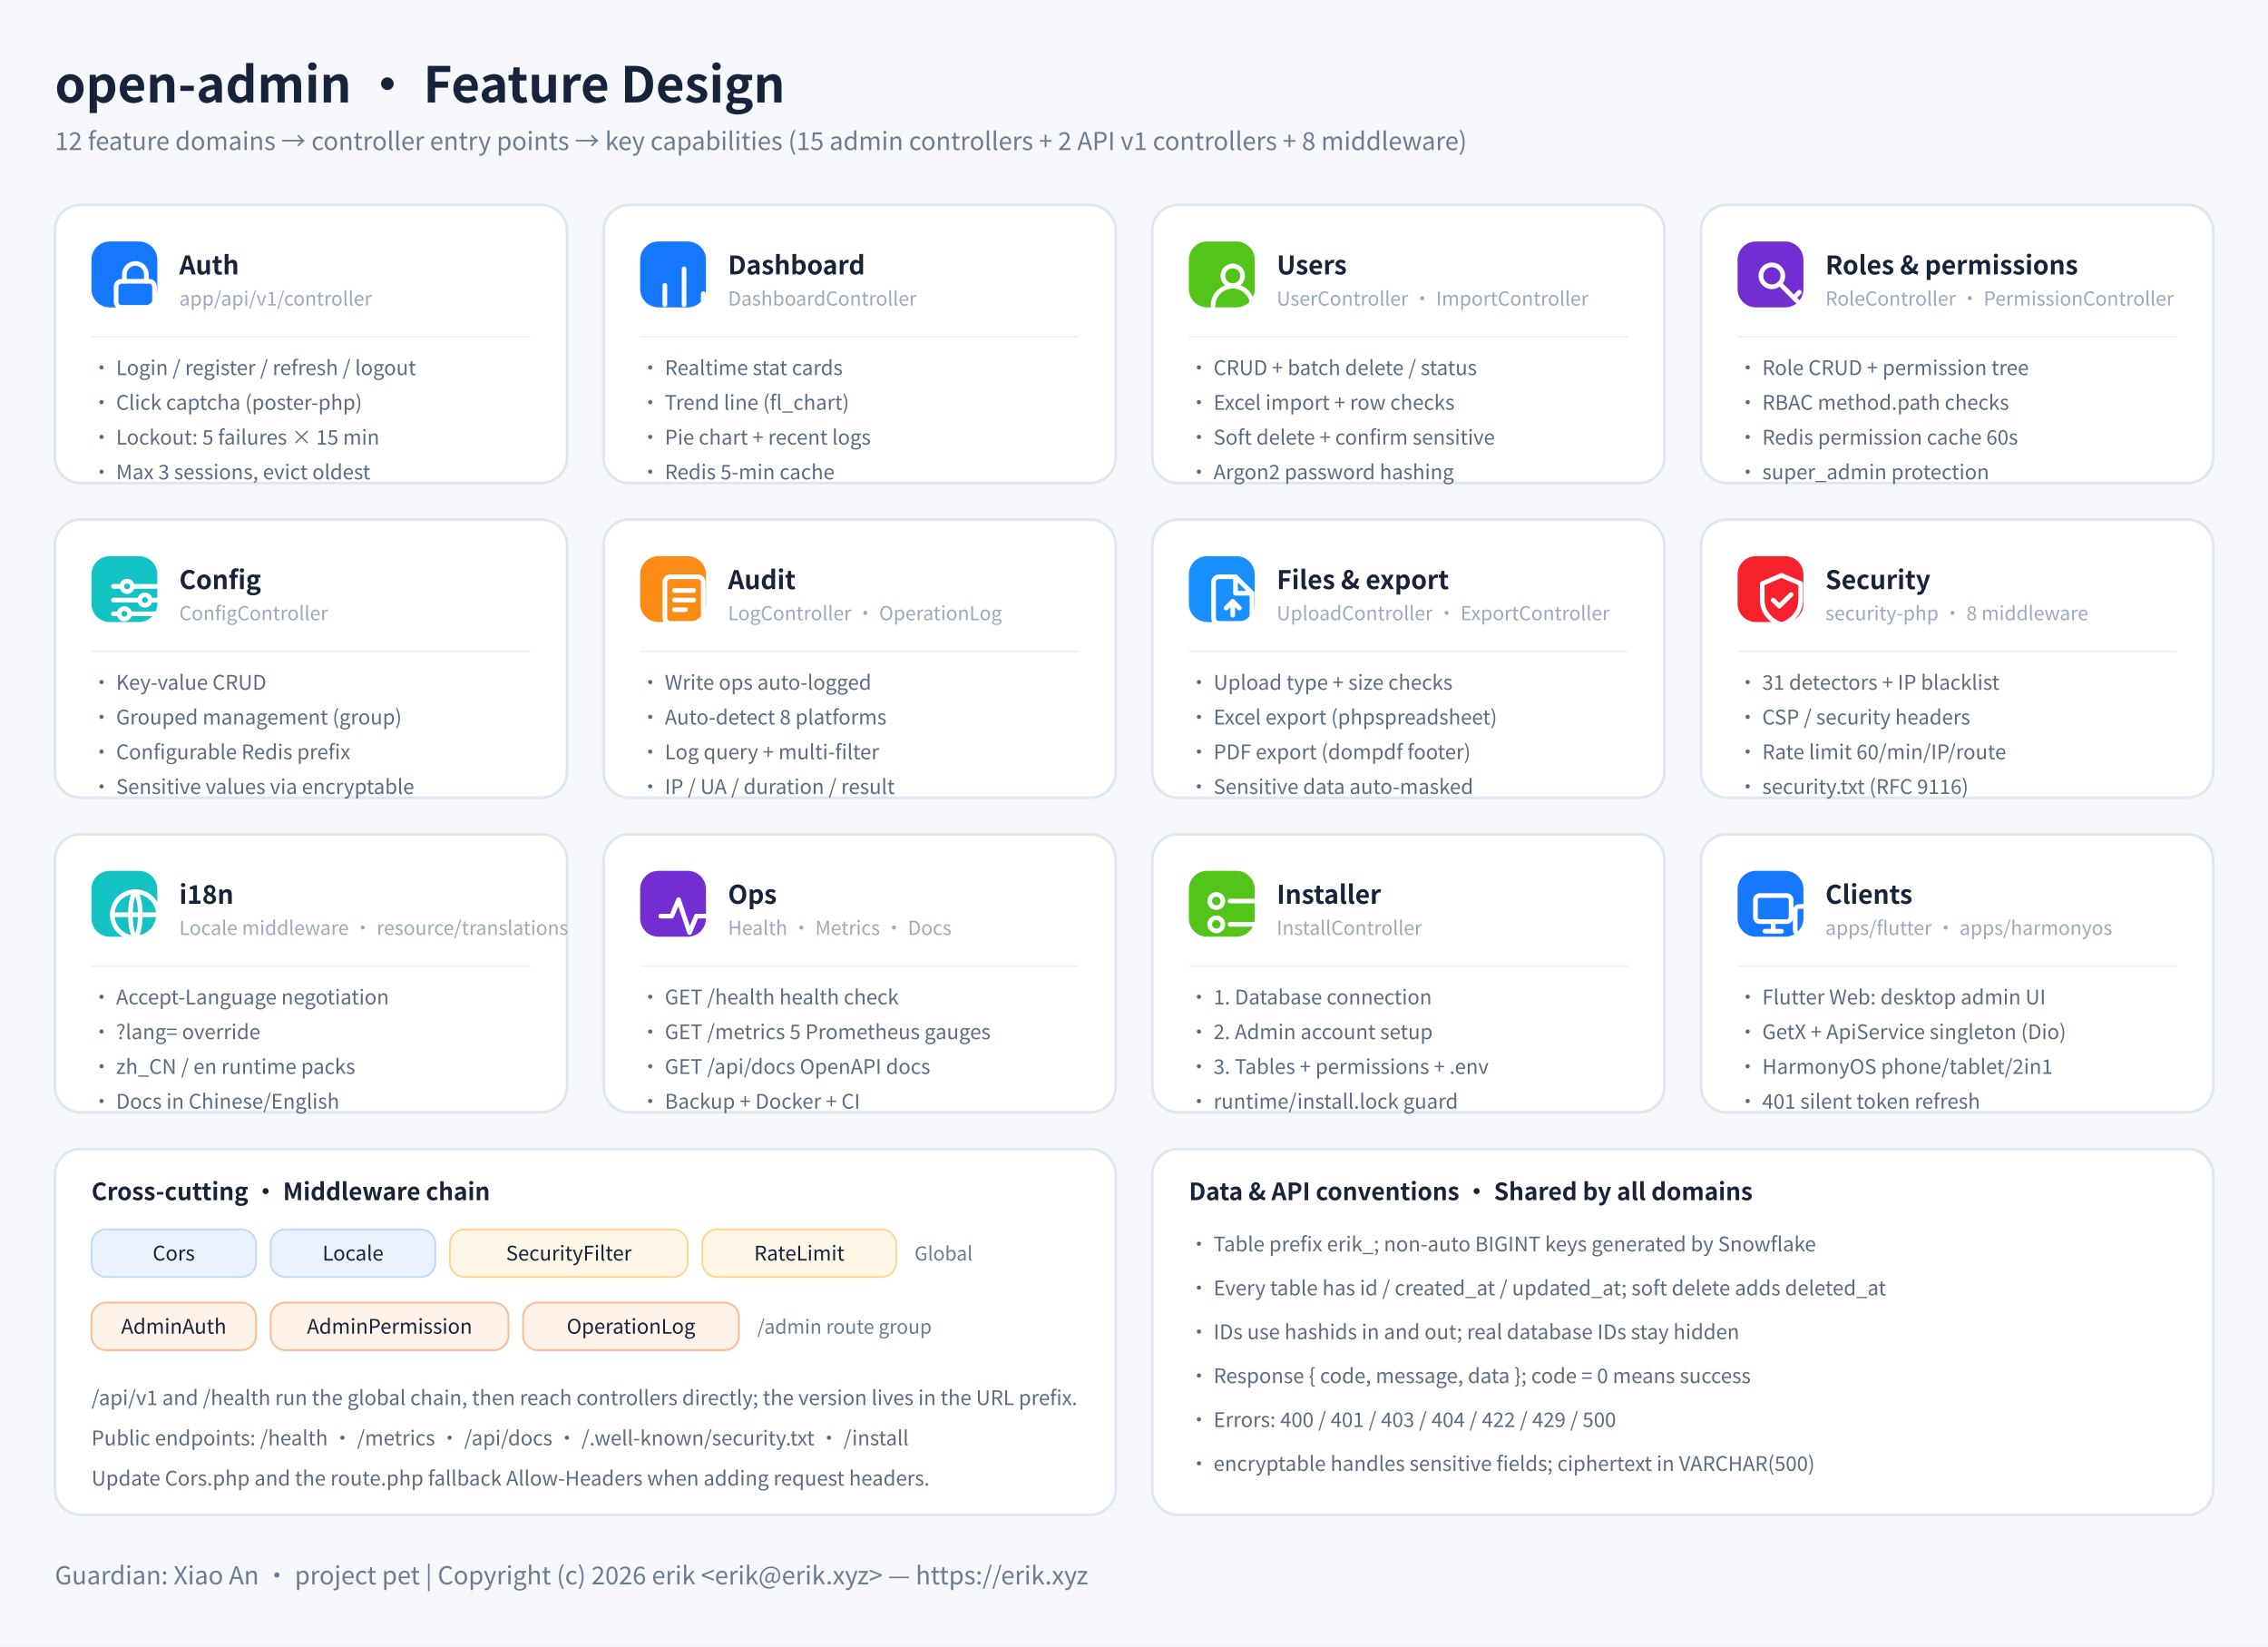
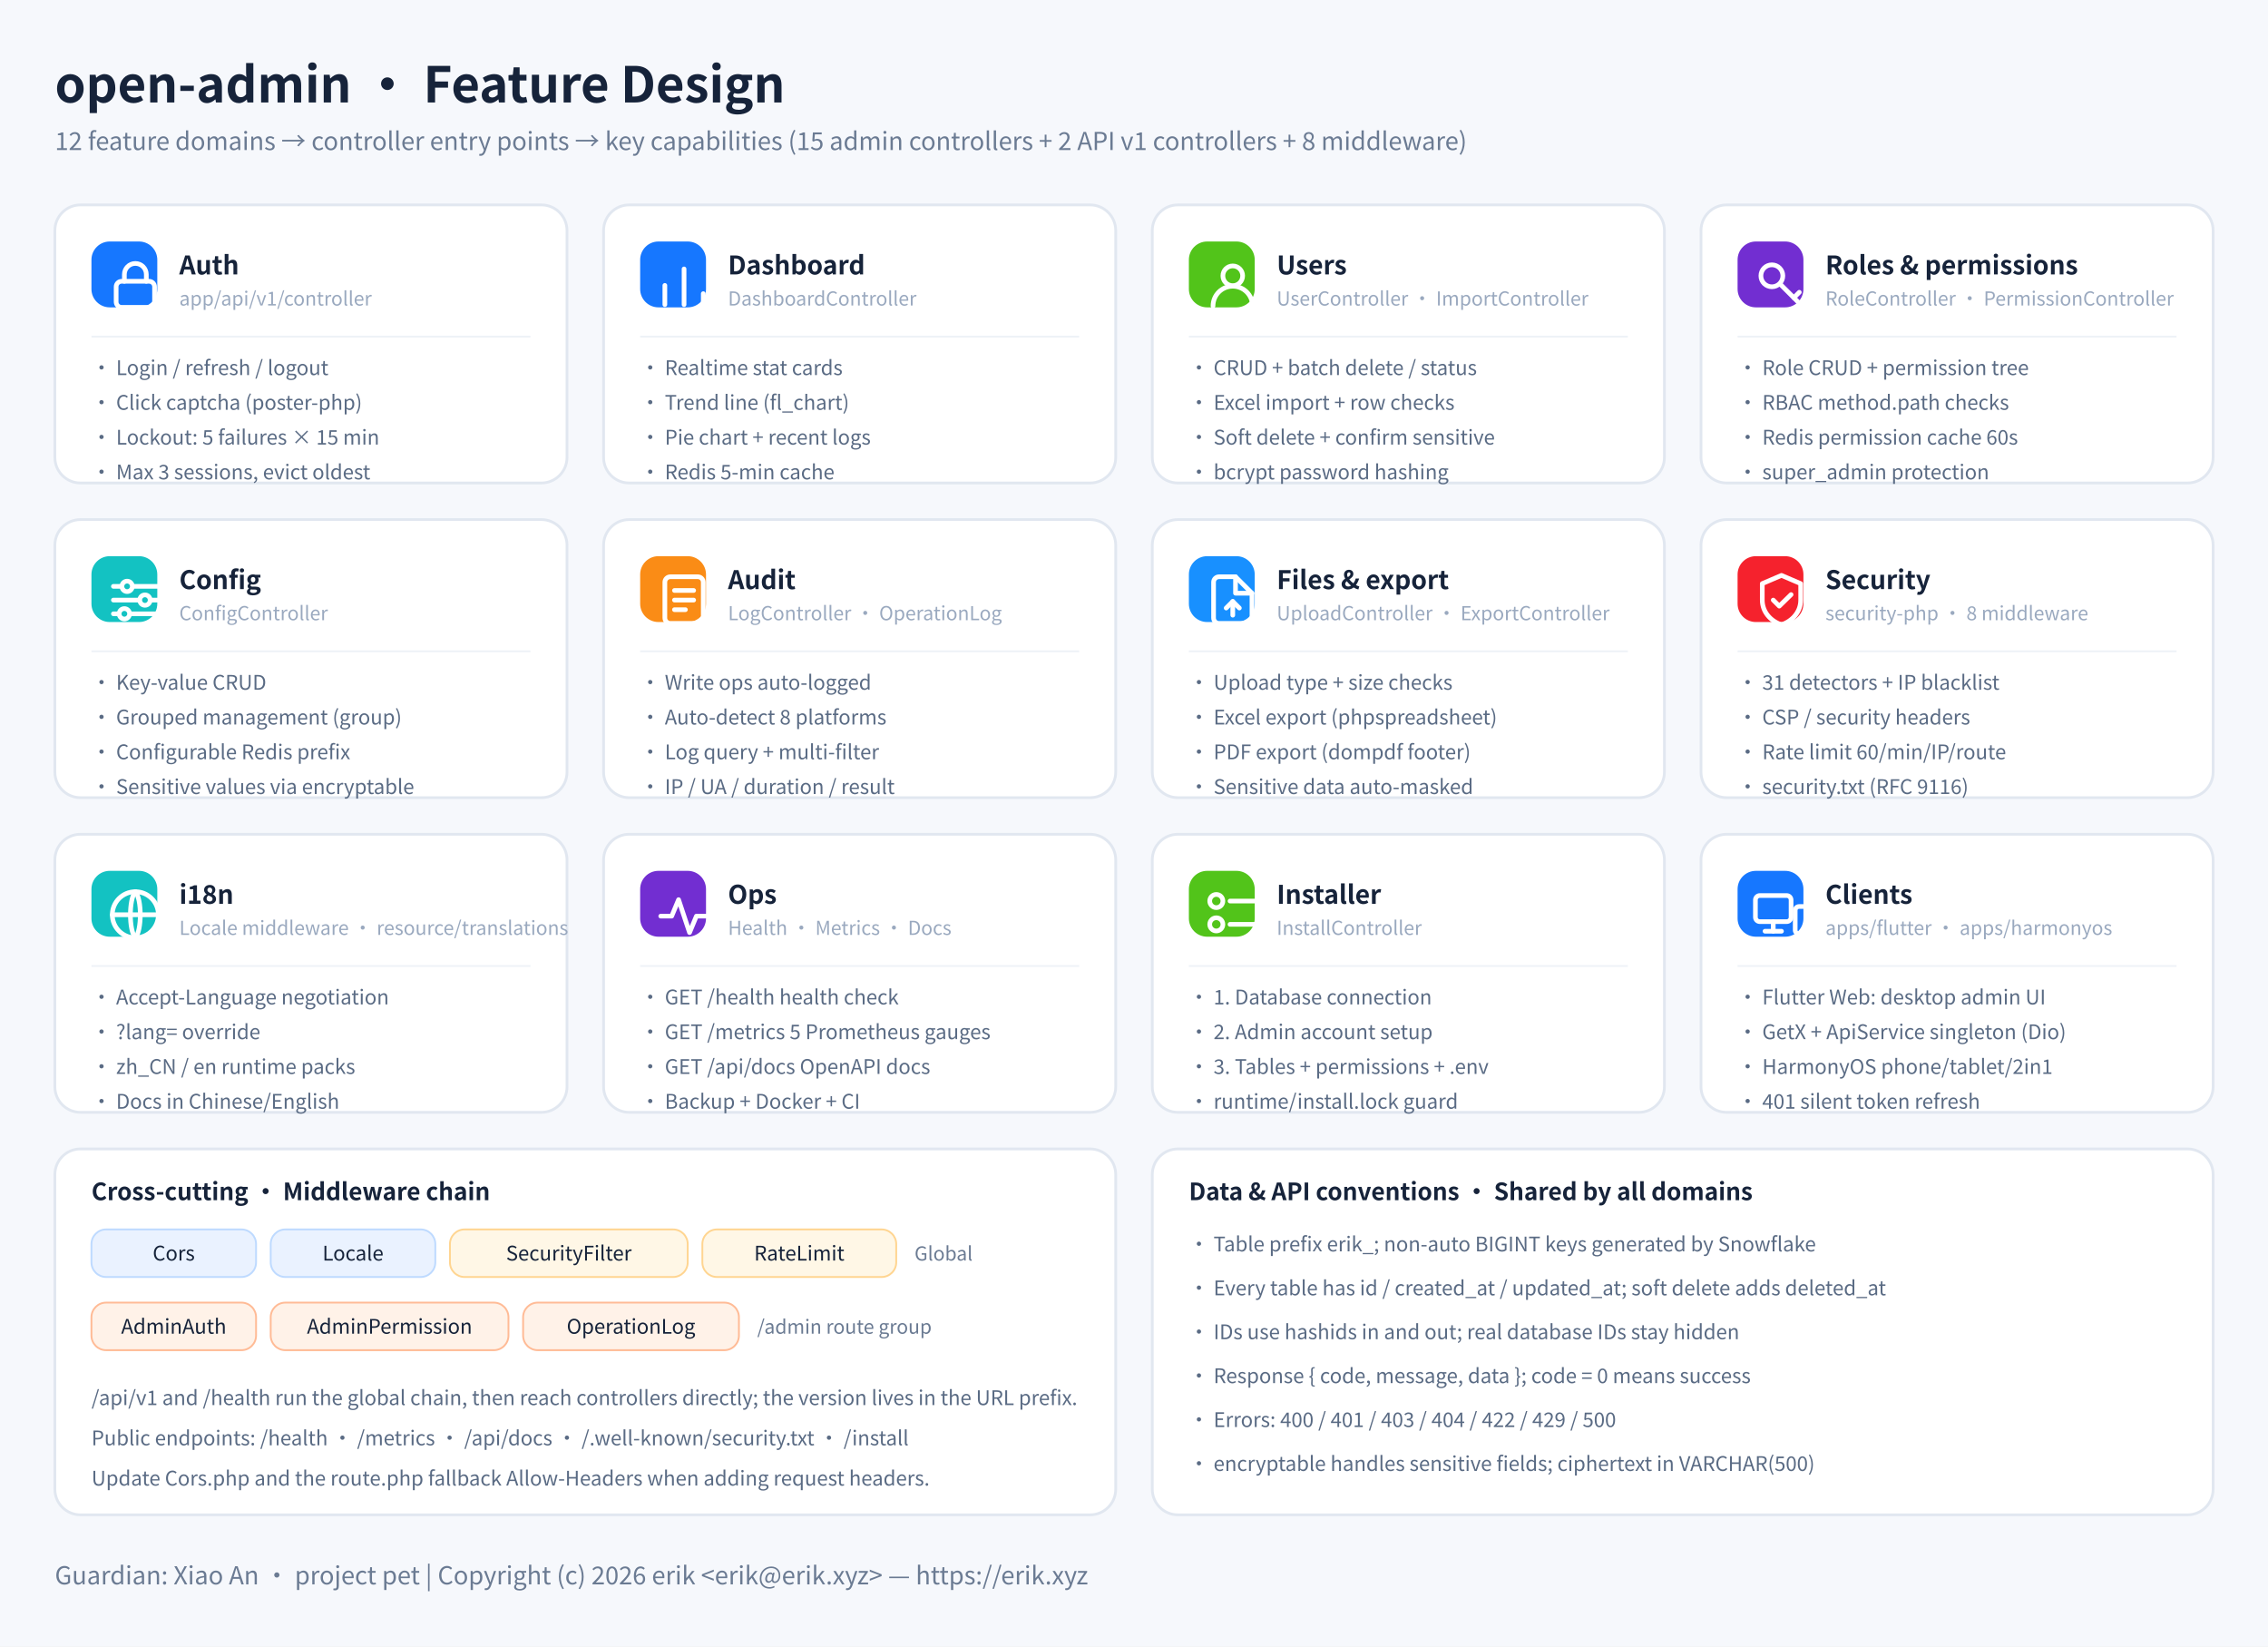
<svg xmlns="http://www.w3.org/2000/svg" viewBox="0 0 1240 900" width="1240" height="900" role="img" aria-label="open-admin feature design diagram">
  <defs>
    <style>
      text { font-family: system-ui, -apple-system, "PingFang SC", "Microsoft YaHei", "Noto Sans CJK SC", "Segoe UI", sans-serif; }
      .t1 { font-size: 27px; font-weight: 700; fill: #16233A; }
      .t2 { font-size: 13.5px; fill: #6B7B93; }
      .card { fill: #FFFFFF; stroke: #E1E7F0; stroke-width: 1.5; }
      .fName { font-size: 14px; font-weight: 700; fill: #16233A; }
      .fWhere { font-size: 10.5px; fill: #9AA9BF; }
      .fItem { font-size: 11px; fill: #5A6B84; }
      .panelT { font-size: 13px; font-weight: 700; fill: #16233A; }
      .chip { font-size: 11px; fill: #16233A; }
      .chipS { font-size: 10.5px; fill: #6B7B93; }
      .ico { fill: none; stroke: #FFFFFF; stroke-width: 1.7; stroke-linecap: round; stroke-linejoin: round; }
    </style>
  </defs>
  <rect width="1240" height="900" fill="#F6F8FC" />
  <text class="t1" x="30" y="56">open-admin · Feature Design</text>
  <text class="t2" x="30" y="82">12 feature domains → controller entry points → key capabilities (15 admin controllers + 2 API v1 controllers + 8 middleware)</text>
  <rect class="card" x="30" y="112" width="280" height="152" rx="14" />
  <rect x="50" y="132" width="36" height="36" rx="10" fill="#1677FF" />
  <g class="ico" transform="translate(56 138) scale(1.5)">
    <rect x="5" y="10.5" width="14" height="9.5" rx="2" />
    <path d="M8 10.5V8a4 4 0 0 1 8 0v2.5" />
  </g>
  <text class="fName" x="98" y="150">Auth</text>
  <text class="fWhere" x="98" y="167">app/api/v1/controller</text>
  <line x1="50" y1="184" x2="290" y2="184" stroke="#EEF2F7" />
-   <text class="fItem" x="50" y="205">· Login / register / refresh / logout</text>
+   <text class="fItem" x="50" y="205">· Login / refresh / logout</text>
  <text class="fItem" x="50" y="224">· Click captcha (poster-php)</text>
  <text class="fItem" x="50" y="243">· Lockout: 5 failures × 15 min</text>
  <text class="fItem" x="50" y="262">· Max 3 sessions, evict oldest</text>
  <rect class="card" x="330" y="112" width="280" height="152" rx="14" />
  <rect x="350" y="132" width="36" height="36" rx="10" fill="#1677FF" />
  <g class="ico" transform="translate(356 138) scale(1.5)">
    <path d="M5 19V12" />
    <path d="M12 19V6" />
    <path d="M19 19v-4" />
  </g>
  <text class="fName" x="398" y="150">Dashboard</text>
  <text class="fWhere" x="398" y="167">DashboardController</text>
  <line x1="350" y1="184" x2="590" y2="184" stroke="#EEF2F7" />
  <text class="fItem" x="350" y="205">· Realtime stat cards</text>
  <text class="fItem" x="350" y="224">· Trend line (fl_chart)</text>
  <text class="fItem" x="350" y="243">· Pie chart + recent logs</text>
  <text class="fItem" x="350" y="262">· Redis 5-min cache</text>
  <rect class="card" x="630" y="112" width="280" height="152" rx="14" />
  <rect x="650" y="132" width="36" height="36" rx="10" fill="#52C41A" />
  <g class="ico" transform="translate(656 138) scale(1.5)">
    <circle cx="12" cy="8.5" r="3.6" />
    <path d="M4.8 19.5a7.2 7.2 0 0 1 14.4 0" />
  </g>
  <text class="fName" x="698" y="150">Users</text>
  <text class="fWhere" x="698" y="167">UserController · ImportController</text>
  <line x1="650" y1="184" x2="890" y2="184" stroke="#EEF2F7" />
  <text class="fItem" x="650" y="205">· CRUD + batch delete / status</text>
  <text class="fItem" x="650" y="224">· Excel import + row checks</text>
  <text class="fItem" x="650" y="243">· Soft delete + confirm sensitive</text>
-   <text class="fItem" x="650" y="262">· Argon2 password hashing</text>
+   <text class="fItem" x="650" y="262">· bcrypt password hashing</text>
  <rect class="card" x="930" y="112" width="280" height="152" rx="14" />
  <rect x="950" y="132" width="36" height="36" rx="10" fill="#722ED1" />
  <g class="ico" transform="translate(956 138) scale(1.5)">
    <circle cx="8.5" cy="8.5" r="4" />
    <path d="m11.6 11.6 7.4 7.4" />
    <path d="m16.5 16.5 2-2" />
    <path d="m19 19 1.8-1.8" />
  </g>
  <text class="fName" x="998" y="150">Roles &amp; permissions</text>
  <text class="fWhere" x="998" y="167">RoleController · PermissionController</text>
  <line x1="950" y1="184" x2="1190" y2="184" stroke="#EEF2F7" />
  <text class="fItem" x="950" y="205">· Role CRUD + permission tree</text>
  <text class="fItem" x="950" y="224">· RBAC method.path checks</text>
  <text class="fItem" x="950" y="243">· Redis permission cache 60s</text>
  <text class="fItem" x="950" y="262">· super_admin protection</text>
  <rect class="card" x="30" y="284" width="280" height="152" rx="14" />
  <rect x="50" y="304" width="36" height="36" rx="10" fill="#13C2C2" />
  <g class="ico" transform="translate(56 310) scale(1.5)">
    <path d="M4 7h16" />
    <path d="M4 12h16" />
    <path d="M4 17h16" />
    <circle cx="9" cy="7" r="1.9" fill="#13C2C2" />
    <circle cx="15.5" cy="12" r="1.9" fill="#13C2C2" />
    <circle cx="8" cy="17" r="1.9" fill="#13C2C2" />
  </g>
  <text class="fName" x="98" y="322">Config</text>
  <text class="fWhere" x="98" y="339">ConfigController</text>
  <line x1="50" y1="356" x2="290" y2="356" stroke="#EEF2F7" />
  <text class="fItem" x="50" y="377">· Key-value CRUD</text>
  <text class="fItem" x="50" y="396">· Grouped management (group)</text>
  <text class="fItem" x="50" y="415">· Configurable Redis prefix</text>
  <text class="fItem" x="50" y="434">· Sensitive values via encryptable</text>
  <rect class="card" x="330" y="284" width="280" height="152" rx="14" />
  <rect x="350" y="304" width="36" height="36" rx="10" fill="#FA8C16" />
  <g class="ico" transform="translate(356 310) scale(1.5)">
    <rect x="5" y="3.5" width="14" height="17" rx="2" />
    <path d="M8.5 8.5h7" />
    <path d="M8.5 12h7" />
    <path d="M8.5 15.5h4" />
  </g>
  <text class="fName" x="398" y="322">Audit</text>
  <text class="fWhere" x="398" y="339">LogController · OperationLog</text>
  <line x1="350" y1="356" x2="590" y2="356" stroke="#EEF2F7" />
  <text class="fItem" x="350" y="377">· Write ops auto-logged</text>
  <text class="fItem" x="350" y="396">· Auto-detect 8 platforms</text>
  <text class="fItem" x="350" y="415">· Log query + multi-filter</text>
  <text class="fItem" x="350" y="434">· IP / UA / duration / result</text>
  <rect class="card" x="630" y="284" width="280" height="152" rx="14" />
  <rect x="650" y="304" width="36" height="36" rx="10" fill="#1890FF" />
  <g class="ico" transform="translate(656 310) scale(1.5)">
    <path d="M13 3.5H7A2 2 0 0 0 5 5.5v13a2 2 0 0 0 2 2h10a2 2 0 0 0 2-2V9.5z" />
    <path d="M13 3.5V9.5H19" />
    <path d="M12 17.5v-5" />
    <path d="m9.6 14.9 2.4-2.4 2.4 2.4" />
  </g>
  <text class="fName" x="698" y="322">Files &amp; export</text>
  <text class="fWhere" x="698" y="339">UploadController · ExportController</text>
  <line x1="650" y1="356" x2="890" y2="356" stroke="#EEF2F7" />
  <text class="fItem" x="650" y="377">· Upload type + size checks</text>
  <text class="fItem" x="650" y="396">· Excel export (phpspreadsheet)</text>
  <text class="fItem" x="650" y="415">· PDF export (dompdf footer)</text>
  <text class="fItem" x="650" y="434">· Sensitive data auto-masked</text>
  <rect class="card" x="930" y="284" width="280" height="152" rx="14" stroke="#FFCCC7" />
  <rect x="950" y="304" width="36" height="36" rx="10" fill="#F5222D" />
  <g class="ico" transform="translate(956 310) scale(1.5)">
    <path d="M12 3 5 6v6c0 4.2 2.9 7.6 7 9 4.1-1.4 7-4.8 7-9V6z" />
    <path d="m9 12 2.2 2.2L15.5 10" />
  </g>
  <text class="fName" x="998" y="322">Security</text>
  <text class="fWhere" x="998" y="339">security-php · 8 middleware</text>
  <line x1="950" y1="356" x2="1190" y2="356" stroke="#EEF2F7" />
  <text class="fItem" x="950" y="377">· 31 detectors + IP blacklist</text>
  <text class="fItem" x="950" y="396">· CSP / security headers</text>
  <text class="fItem" x="950" y="415">· Rate limit 60/min/IP/route</text>
  <text class="fItem" x="950" y="434">· security.txt (RFC 9116)</text>
  <rect class="card" x="30" y="456" width="280" height="152" rx="14" />
  <rect x="50" y="476" width="36" height="36" rx="10" fill="#13C2C2" />
  <g class="ico" transform="translate(56 482) scale(1.5)">
    <circle cx="12" cy="12" r="8.4" />
    <path d="M3.6 12h16.8" />
    <path d="M12 3.6c2.4 2.7 2.4 14.1 0 16.8" />
    <path d="M12 3.6c-2.4 2.7-2.4 14.1 0 16.8" />
  </g>
  <text class="fName" x="98" y="494">i18n</text>
  <text class="fWhere" x="98" y="511">Locale middleware · resource/translations</text>
  <line x1="50" y1="528" x2="290" y2="528" stroke="#EEF2F7" />
  <text class="fItem" x="50" y="549">· Accept-Language negotiation</text>
  <text class="fItem" x="50" y="568">· ?lang= override</text>
  <text class="fItem" x="50" y="587">· zh_CN / en runtime packs</text>
  <text class="fItem" x="50" y="606">· Docs in Chinese/English</text>
  <rect class="card" x="330" y="456" width="280" height="152" rx="14" />
  <rect x="350" y="476" width="36" height="36" rx="10" fill="#722ED1" />
  <g class="ico" transform="translate(356 482) scale(1.5)">
    <path d="M3.5 12.5h4l2.5-6 4 12 2.5-6h4" />
  </g>
  <text class="fName" x="398" y="494">Ops</text>
  <text class="fWhere" x="398" y="511">Health · Metrics · Docs</text>
  <line x1="350" y1="528" x2="590" y2="528" stroke="#EEF2F7" />
  <text class="fItem" x="350" y="549">· GET /health health check</text>
  <text class="fItem" x="350" y="568">· GET /metrics 5 Prometheus gauges</text>
  <text class="fItem" x="350" y="587">· GET /api/docs OpenAPI docs</text>
  <text class="fItem" x="350" y="606">· Backup + Docker + CI</text>
  <rect class="card" x="630" y="456" width="280" height="152" rx="14" />
  <rect x="650" y="476" width="36" height="36" rx="10" fill="#52C41A" />
  <g class="ico" transform="translate(656 482) scale(1.5)">
    <circle cx="6" cy="7" r="2.4" />
    <circle cx="6" cy="15.5" r="2.4" />
    <path d="M11 7h9" />
    <path d="M11 15.5h9" />
  </g>
  <text class="fName" x="698" y="494">Installer</text>
  <text class="fWhere" x="698" y="511">InstallController</text>
  <line x1="650" y1="528" x2="890" y2="528" stroke="#EEF2F7" />
  <text class="fItem" x="650" y="549">· 1. Database connection</text>
  <text class="fItem" x="650" y="568">· 2. Admin account setup</text>
  <text class="fItem" x="650" y="587">· 3. Tables + permissions + .env</text>
  <text class="fItem" x="650" y="606">· runtime/install.lock guard</text>
  <rect class="card" x="930" y="456" width="280" height="152" rx="14" />
  <rect x="950" y="476" width="36" height="36" rx="10" fill="#1677FF" />
  <g class="ico" transform="translate(956 482) scale(1.5)">
    <rect x="2.5" y="5" width="13" height="9.5" rx="1.6" />
    <path d="M6 18h6" />
    <path d="M9 14.5V18" />
    <rect x="17" y="9" width="4.5" height="10" rx="1.4" />
  </g>
  <text class="fName" x="998" y="494">Clients</text>
  <text class="fWhere" x="998" y="511">apps/flutter · apps/harmonyos</text>
  <line x1="950" y1="528" x2="1190" y2="528" stroke="#EEF2F7" />
  <text class="fItem" x="950" y="549">· Flutter Web: desktop admin UI</text>
  <text class="fItem" x="950" y="568">· GetX + ApiService singleton (Dio)</text>
  <text class="fItem" x="950" y="587">· HarmonyOS phone/tablet/2in1</text>
  <text class="fItem" x="950" y="606">· 401 silent token refresh</text>
  <rect class="card" x="30" y="628" width="580" height="200" rx="14" />
  <text class="panelT" x="50" y="656">Cross-cutting · Middleware chain</text>
  <g>
    <rect x="50" y="672" width="90" height="26" rx="8" fill="#EAF2FF" stroke="#BEDAFF" />
    <text class="chip" x="95" y="689" text-anchor="middle" font-size="11.5">Cors</text>
    <rect x="148" y="672" width="90" height="26" rx="8" fill="#EAF2FF" stroke="#BEDAFF" />
    <text class="chip" x="193" y="689" text-anchor="middle" font-size="11.5">Locale</text>
    <rect x="246" y="672" width="130" height="26" rx="8" fill="#FFF7E6" stroke="#FFD591" />
    <text class="chip" x="311" y="689" text-anchor="middle" font-size="11.5">SecurityFilter</text>
    <rect x="384" y="672" width="106" height="26" rx="8" fill="#FFF7E6" stroke="#FFD591" />
    <text class="chip" x="437" y="689" text-anchor="middle" font-size="11.5">RateLimit</text>
    <text class="chipS" x="500" y="689">Global</text>
  </g>
  <g>
    <rect x="50" y="712" width="90" height="26" rx="8" fill="#FFF2E8" stroke="#FFBB96" />
    <text class="chip" x="95" y="729" text-anchor="middle" font-size="11.5">AdminAuth</text>
    <rect x="148" y="712" width="130" height="26" rx="8" fill="#FFF2E8" stroke="#FFBB96" />
    <text class="chip" x="213" y="729" text-anchor="middle" font-size="11.5">AdminPermission</text>
    <rect x="286" y="712" width="118" height="26" rx="8" fill="#FFF2E8" stroke="#FFBB96" />
    <text class="chip" x="345" y="729" text-anchor="middle" font-size="11.5">OperationLog</text>
    <text class="chipS" x="414" y="729">/admin route group</text>
  </g>
  <text class="fItem" x="50" y="768">/api/v1 and /health run the global chain, then reach controllers directly; the version lives in the URL prefix.</text>
  <text class="fItem" x="50" y="790">Public endpoints: /health · /metrics · /api/docs · /.well-known/security.txt · /install</text>
  <text class="fItem" x="50" y="812">Update Cors.php and the route.php fallback Allow-Headers when adding request headers.</text>
  <rect class="card" x="630" y="628" width="580" height="200" rx="14" />
  <text class="panelT" x="650" y="656">Data &amp; API conventions · Shared by all domains</text>
  <text class="fItem" x="650" y="684">· Table prefix erik_; non-auto BIGINT keys generated by Snowflake</text>
  <text class="fItem" x="650" y="708">· Every table has id / created_at / updated_at; soft delete adds deleted_at</text>
  <text class="fItem" x="650" y="732">· IDs use hashids in and out; real database IDs stay hidden</text>
  <text class="fItem" x="650" y="756">· Response { code, message, data }; code = 0 means success</text>
  <text class="fItem" x="650" y="780">· Errors: 400 / 401 / 403 / 404 / 422 / 429 / 500</text>
  <text class="fItem" x="650" y="804">· encryptable handles sensitive fields; ciphertext in VARCHAR(500)</text>
  <text class="t2" x="30" y="866" font-size="11.5">
    Guardian: Xiao An · project pet | Copyright (c) 2026 erik &lt;erik@erik.xyz&gt; — https://erik.xyz
  </text>
</svg>
